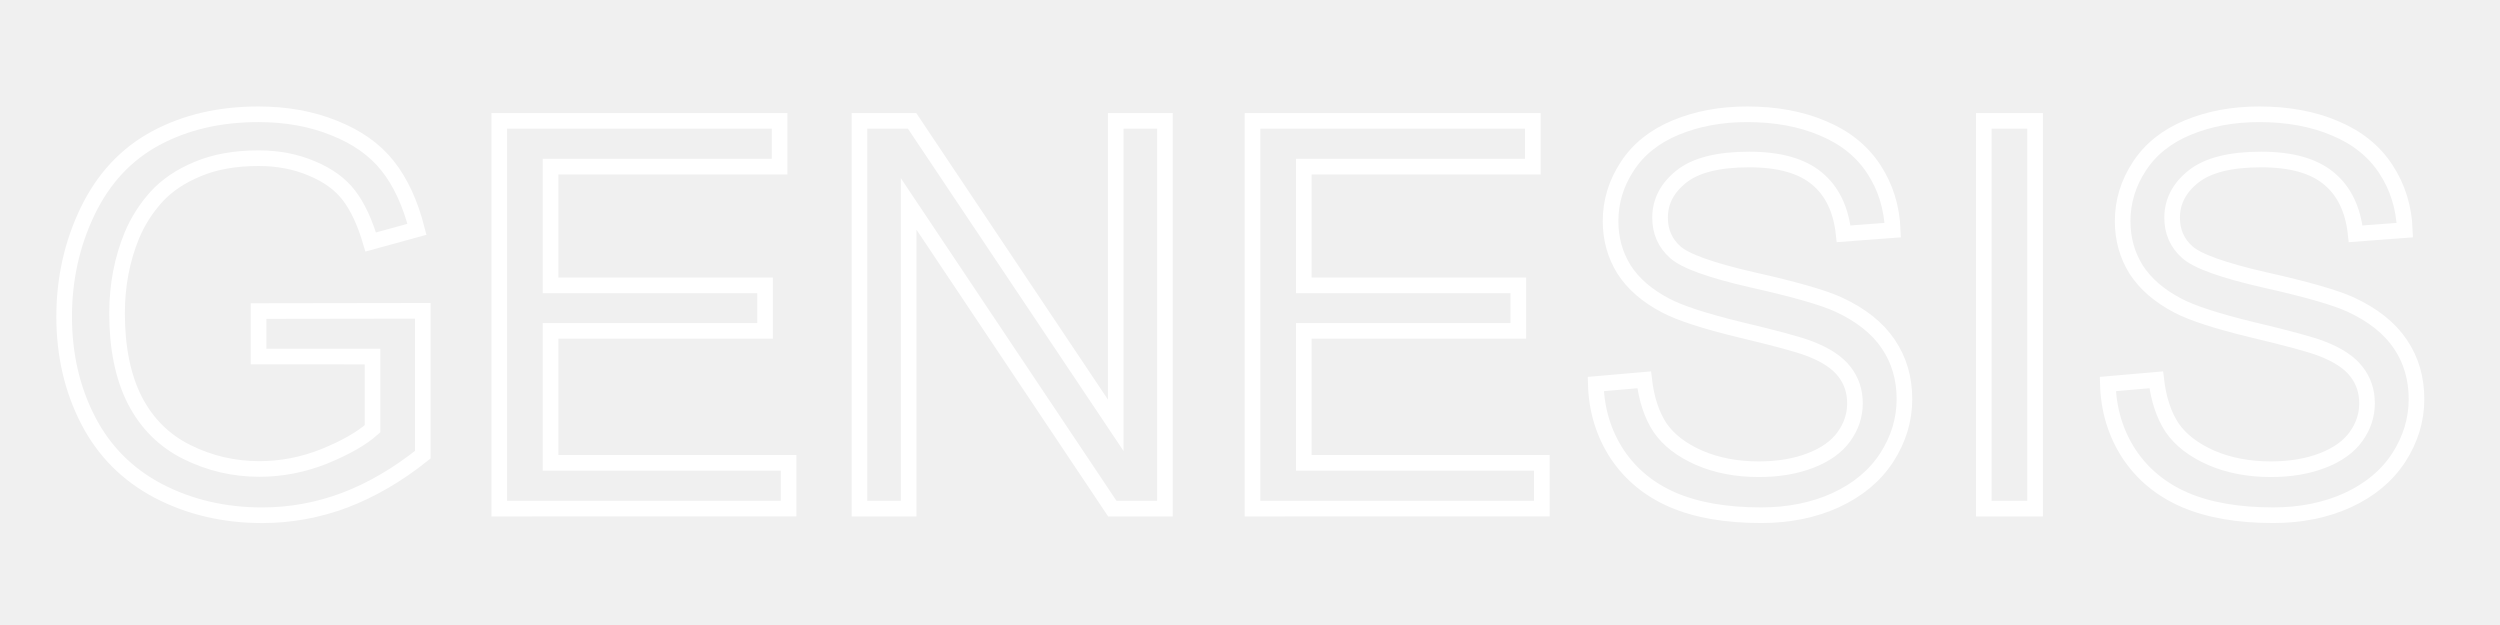
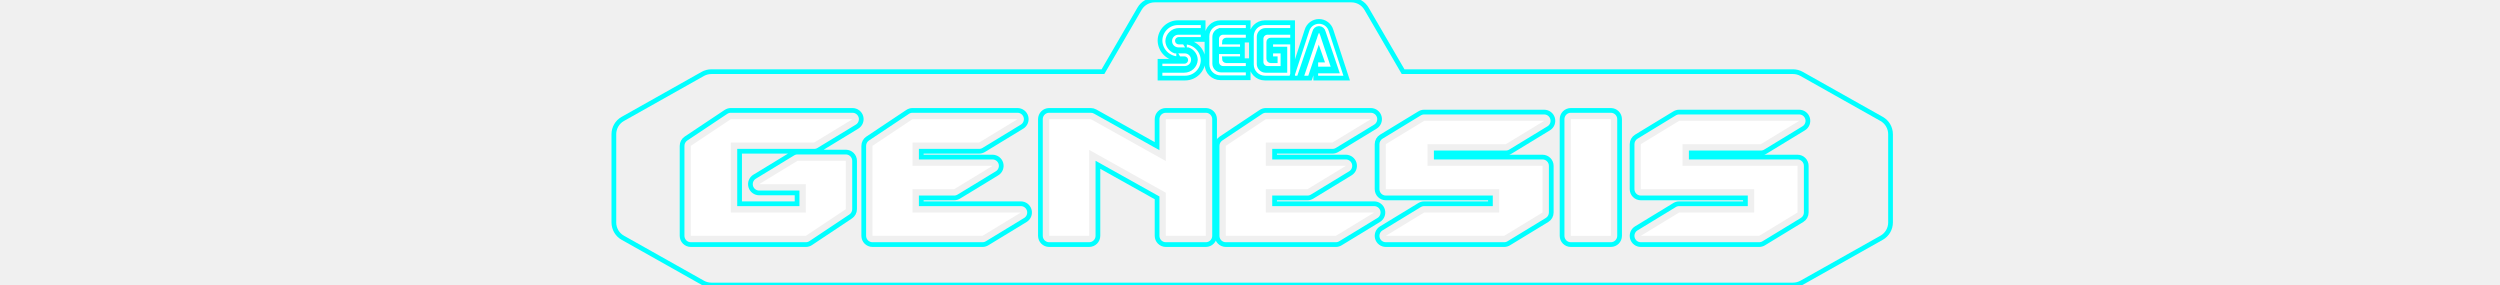
- <svg xmlns="http://www.w3.org/2000/svg" width="80" height="20" viewBox="0 0 80 20" version="1.1" id="svg3739">
-   <defs id="defs3733" />
-   <g id="layer1" transform="translate(0,2)" />
-   <g id="layer2" transform="translate(0,2)" />
-   <g aria-label="GENESIS" style="font-style:normal;font-variant:normal;font-weight:normal;font-stretch:normal;font-size:21.333px;line-height:1.25;font-family:Arial;-inkscape-font-specification:Arial;letter-spacing:0px;word-spacing:0px;fill:none;fill-opacity:1;stroke:#ffffff;stroke-width:0.5;stroke-miterlimit:4;stroke-dasharray:none;stroke-opacity:1" id="text4643">
-     <path d="M 8.274,11.409 V 9.954 l 5.256,-0.008 v 4.604 q -1.21,0.965 -2.497,1.456 -1.286,0.482 -2.641,0.482 -1.828,0 -3.326,-0.779 -1.49,-0.787 -2.251,-2.268 -0.762,-1.481 -0.762,-3.309 0,-1.811 0.753,-3.377 0.762,-1.574 2.184,-2.336 1.422,-0.762 3.275,-0.762 1.346,0 2.429,0.44 1.092,0.432 1.71,1.21 0.618,0.779 0.939,2.031 l -1.481,0.406 Q 11.583,6.797 11.168,6.255 10.754,5.713 9.983,5.392 9.213,5.062 8.274,5.062 q -1.126,0 -1.947,0.347 Q 5.506,5.747 4.998,6.306 4.499,6.864 4.22,7.533 3.746,8.684 3.746,10.03 q 0,1.659 0.567,2.776 0.576,1.117 1.667,1.659 1.092,0.542 2.319,0.542 1.066,0 2.082,-0.406 1.016,-0.415 1.54,-0.88 v -2.311 z" style="font-size:17.333px;fill:none;fill-opacity:1;stroke:#ffffff;stroke-width:0.5;stroke-miterlimit:4;stroke-dasharray:none;stroke-opacity:1" id="path5291" />
-     <path d="M 15.976,16.276 V 3.868 h 8.971 v 1.464 h -7.329 v 3.8 h 6.864 V 10.588 h -6.864 v 4.223 h 7.617 v 1.464 z" style="font-size:17.333px;fill:none;fill-opacity:1;stroke:#ffffff;stroke-width:0.5;stroke-miterlimit:4;stroke-dasharray:none;stroke-opacity:1" id="path5293" />
-     <path d="M 27.503,16.276 V 3.868 h 1.684 l 6.517,9.742 V 3.868 h 1.574 V 16.276 H 35.594 L 29.077,6.526 V 16.276 Z" style="font-size:17.333px;fill:none;fill-opacity:1;stroke:#ffffff;stroke-width:0.5;stroke-miterlimit:4;stroke-dasharray:none;stroke-opacity:1" id="path5295" />
-     <path d="M 40.08,16.276 V 3.868 h 8.971 v 1.464 h -7.329 v 3.8 h 6.864 V 10.588 h -6.864 v 4.223 h 7.617 v 1.464 z" style="font-size:17.333px;fill:none;fill-opacity:1;stroke:#ffffff;stroke-width:0.5;stroke-miterlimit:4;stroke-dasharray:none;stroke-opacity:1" id="path5297" />
-     <path d="m 51.065,12.289 1.549,-0.135 q 0.11,0.931 0.508,1.532 0.406,0.592 1.253,0.965 0.846,0.364 1.904,0.364 0.939,0 1.659,-0.279 0.719,-0.279 1.066,-0.762 0.355,-0.491 0.355,-1.066 0,-0.584 -0.339,-1.016 -0.339,-0.44 -1.117,-0.736 -0.499,-0.195 -2.209,-0.601 -1.71,-0.415 -2.395,-0.779 -0.889,-0.465 -1.329,-1.151 -0.432,-0.694 -0.432,-1.549 0,-0.939 0.533,-1.752 0.533,-0.821 1.557,-1.244 1.024,-0.423 2.277,-0.423 1.38,0 2.429,0.449 1.058,0.44 1.625,1.303 0.567,0.863 0.609,1.955 L 58.996,7.482 Q 58.869,6.306 58.133,5.705 57.405,5.104 55.974,5.104 q -1.49,0 -2.175,0.55 -0.677,0.542 -0.677,1.312 0,0.669 0.482,1.1 0.474,0.432 2.471,0.889 2.006,0.449 2.751,0.787 1.083,0.499 1.6,1.27 0.516,0.762 0.516,1.76 0,0.99 -0.567,1.87 -0.567,0.872 -1.633,1.363 -1.058,0.482 -2.387,0.482 -1.684,0 -2.827,-0.491 -1.134,-0.491 -1.786,-1.473 -0.643,-0.99 -0.677,-2.234 z" style="font-size:17.333px;fill:none;fill-opacity:1;stroke:#ffffff;stroke-width:0.5;stroke-miterlimit:4;stroke-dasharray:none;stroke-opacity:1" id="path5299" />
-     <path d="M 63.481,16.276 V 3.868 h 1.642 V 16.276 Z" style="font-size:17.333px;fill:none;fill-opacity:1;stroke:#ffffff;stroke-width:0.5;stroke-miterlimit:4;stroke-dasharray:none;stroke-opacity:1" id="path5301" />
-     <path d="m 67.451,12.289 1.549,-0.135 q 0.11,0.931 0.508,1.532 0.406,0.592 1.253,0.965 0.846,0.364 1.904,0.364 0.939,0 1.659,-0.279 0.719,-0.279 1.066,-0.762 0.355,-0.491 0.355,-1.066 0,-0.584 -0.339,-1.016 Q 75.068,11.452 74.289,11.155 73.79,10.961 72.08,10.554 70.371,10.14 69.685,9.776 68.797,9.31 68.356,8.625 67.925,7.931 67.925,7.076 q 0,-0.939 0.533,-1.752 0.533,-0.821 1.557,-1.244 1.024,-0.423 2.277,-0.423 1.38,0 2.429,0.449 1.058,0.44 1.625,1.303 0.567,0.863 0.609,1.955 L 75.381,7.482 Q 75.254,6.306 74.518,5.705 73.79,5.104 72.36,5.104 q -1.49,0 -2.175,0.55 -0.677,0.542 -0.677,1.312 0,0.669 0.482,1.1 0.474,0.432 2.471,0.889 2.006,0.449 2.751,0.787 1.083,0.499 1.6,1.27 0.516,0.762 0.516,1.76 0,0.99 -0.567,1.87 -0.567,0.872 -1.633,1.363 -1.058,0.482 -2.387,0.482 -1.684,0 -2.827,-0.491 -1.134,-0.491 -1.786,-1.473 -0.643,-0.99 -0.677,-2.234 z" style="font-size:17.333px;fill:none;fill-opacity:1;stroke:#ffffff;stroke-width:0.5;stroke-miterlimit:4;stroke-dasharray:none;stroke-opacity:1" id="path5303" />
+ <svg xmlns="http://www.w3.org/2000/svg" xmlns:xlink="http://www.w3.org/1999/xlink" id="Layer_1" data-name="Layer 1" viewBox="0 0 1000 114" version="1.1">
+   <defs id="defs43">
+     <linearGradient id="linear-gradient" x1="524.723" y1="-123" x2="524.723" y2="-222" gradientTransform="matrix(1, 0, 0, -1, -24.5, -115.5)" gradientUnits="userSpaceOnUse">
+       <stop offset="0" stop-color="#d9dde9" id="stop2" />
+       <stop offset="0.39" stop-color="#777489" id="stop4" />
+       <stop offset="0.98" stop-color="#d9dde9" id="stop6" />
+     </linearGradient>
+     <linearGradient id="linear-gradient-2" x1="552.05" y1="-87.698" x2="552.05" y2="-378.055" xlink:href="#linear-gradient" />
+     <linearGradient id="linear-gradient-3" x1="446.038" y1="-157.038" x2="494.834" y2="-205.834" gradientTransform="matrix(1, 0, 0, -1, -24.5, -115.5)" gradientUnits="userSpaceOnUse">
+       <stop offset="0" id="stop10" />
+       <stop offset="0.11" stop-color="#181c4e" id="stop12" />
+       <stop offset="0.22" stop-color="#181818" id="stop14" />
+       <stop offset="0.34" stop-color="#181c4e" id="stop16" />
+       <stop offset="0.47" id="stop18" />
+       <stop offset="0.59" stop-color="#181c4e" id="stop20" />
+       <stop offset="0.72" id="stop22" />
+       <stop offset="0.84" stop-color="#181c4e" id="stop24" />
+       <stop offset="0.98" id="stop26" />
+     </linearGradient>
+     <linearGradient id="linear-gradient-4" x1="643.128" y1="-167.665" x2="694.554" y2="-222.371" xlink:href="#linear-gradient-3" />
+     <linearGradient id="linear-gradient-5" x1="514.551" y1="-157.217" x2="563.916" y2="-206.582" xlink:href="#linear-gradient-3" />
+     <linearGradient id="linear-gradient-6" x1="373.218" y1="-157.218" x2="422.583" y2="-206.582" xlink:href="#linear-gradient-3" />
+     <linearGradient id="linear-gradient-7" x1="308.192" y1="-161.525" x2="356.809" y2="-210.142" xlink:href="#linear-gradient-3" />
+     <linearGradient id="linear-gradient-8" x1="580.518" y1="-156.851" x2="630.024" y2="-206.357" xlink:href="#linear-gradient-3" />
+     <linearGradient id="linear-gradient-9" x1="682.518" y1="-156.852" x2="732.024" y2="-206.357" xlink:href="#linear-gradient-3" />
+     <linearGradient id="linear-gradient-10" x1="524.723" y1="-126.5" x2="524.723" y2="-218.5" xlink:href="#linear-gradient" />
+     <linearGradient id="linear-gradient-11" x1="448.484" y1="-159.484" x2="493.229" y2="-204.229" xlink:href="#linear-gradient-3" />
+     <linearGradient id="linear-gradient-12" x1="645.513" y1="-170.203" x2="690.011" y2="-217.539" xlink:href="#linear-gradient-3" />
+     <linearGradient id="linear-gradient-13" x1="517.643" y1="-160.309" x2="561.911" y2="-204.578" xlink:href="#linear-gradient-3" />
+     <linearGradient id="linear-gradient-14" x1="376.31" y1="-160.31" x2="420.578" y2="-204.578" xlink:href="#linear-gradient-3" />
+     <linearGradient id="linear-gradient-15" x1="310.667" y1="-164" x2="354.333" y2="-207.667" xlink:href="#linear-gradient-3" />
+     <linearGradient id="linear-gradient-16" x1="583.473" y1="-159.806" x2="628.073" y2="-204.406" xlink:href="#linear-gradient-3" />
+     <linearGradient id="linear-gradient-17" x1="685.473" y1="-159.807" x2="730.073" y2="-204.406" xlink:href="#linear-gradient-3" />
+   </defs>
+   <g id="g978">
+     <path style="fill:none;stroke:#00ffff;stroke-width:1.89;stroke-miterlimit:4;stroke-dasharray:none;stroke-opacity:1" id="path51" d="M 540.547,-1.7626986e-6 H 461.88 C 459.387,-2.1762699e-5 457.082,1.326 455.829,3.482 L 441.186,28.667 H 284.547 c -1.202,7e-6 -2.384,0.31 -3.432,0.899 l -32,18 c -2.204,1.24 -3.568,3.572 -3.568,6.101 V 89 c -3e-5,2.529 1.364,4.861 3.568,6.101 l 32,18 c 1.048,0.589 2.23,0.899 3.432,0.899 H 717.214 c 1.202,0 2.384,-0.31 3.432,-0.899 l 32,-18 c 2.204,-1.24 3.568,-3.572 3.568,-6.101 V 53.667 c 3e-5,-2.529 -1.364,-4.861 -3.568,-6.101 l -32,-18 c -1.048,-0.589 -2.23,-0.899 -3.432,-0.899 H 561.241 L 546.599,3.482 C 545.345,1.326 543.04,8.2373014e-6 540.547,-1.7626986e-6 Z" />
+     <path style="fill:none;fill-opacity:1" id="path53" fill="#c2c4d2" d="M283.887,106.5a3.505,3.505,0,0,1-1.712-.447l-28.22-15.833a3.502,3.502,0,0,1-1.788-3.053V55.5a3.5,3.5,0,0,1,1.788-3.052l28.22-15.833a3.5,3.5,0,0,1,1.712-.448H444.767L460.421,9.241A3.5,3.5,0,0,1,463.447,7.5H537a3.498,3.498,0,0,1,3.025,1.741L555.681,36.166H716.56a3.503,3.503,0,0,1,1.713.448l28.221,15.833A3.5,3.5,0,0,1,748.28,55.5V87.167a3.502,3.502,0,0,1-1.787,3.053l-28.221,15.833a3.508,3.508,0,0,1-1.713.447ZM702.686,90.833,715.5,83.033V69.833H673a3.5,3.5,0,0,1-3.5-3.5V57.666a3.5,3.5,0,0,1,3.5-3.5h30.352l3.833-2.333H672.648L659.833,59.634V72.167h41.834a3.5,3.5,0,0,1,3.5,3.5V85a3.5,3.5,0,0,1-3.5,3.5H672.648l-3.833,2.333Zm-61.853,0V51.166h-9V90.833Zm-40.147,0L613.5,83.033V69.833H571a3.5,3.5,0,0,1-3.5-3.5V57.666a3.5,3.5,0,0,1,3.5-3.5h30.352l3.833-2.333H570.648L557.833,59.634V72.167h41.834a3.5,3.5,0,0,1,3.5,3.5V85a3.5,3.5,0,0,1-3.5,3.5H570.648l-3.833,2.333Zm-67.334,0,3.833-2.333H506.333a3.5,3.5,0,0,1-3.5-3.5V75.667a3.501,3.501,0,0,1,3.5-3.5h15.686l3.834-2.334H506.333a3.5,3.5,0,0,1-3.5-3.5V57a3.5,3.5,0,0,1,3.5-3.5h25.686l3.833-2.333h-28.459l-13.559,9.04V90.833Zm-54.518,0V51.166h-9V64.427a3.5,3.5,0,0,1-5.207,3.056L435.422,51.166H423.166V90.833h9V59.954a3.5,3.5,0,0,1,5.208-3.055l30.667,17.139a3.501,3.501,0,0,1,1.792,3.056V90.833Zm-86.815,0,3.833-2.333H365a3.5,3.5,0,0,1-3.5-3.5V75.667a3.5,3.5,0,0,1,3.5-3.5h15.685l3.834-2.334H365a3.5,3.5,0,0,1-3.5-3.5V57a3.5,3.5,0,0,1,3.5-3.5h25.685l3.833-2.333h-28.459L352.5,60.206V90.833Zm-70.745,0L334.833,81.794V67.833h-14.852l-3.834,2.334h6.186a3.5,3.5,0,0,1,3.5,3.5V85a3.5,3.5,0,0,1-3.5,3.5h-30a3.5,3.5,0,0,1-3.5-3.5V57a3.5,3.5,0,0,1,3.5-3.5h32.352l3.833-2.333H293.393l-13.56,9.04V90.833ZM527.512,27.694q.114.041.223.09l-.125-.377Z" />
+     <path style="fill:none;stroke:#00ffff;stroke-opacity:1;stroke-width:1.89;stroke-miterlimit:4;stroke-dasharray:none" id="path105" fill="url(#linear-gradient-3)" d="M466.333,97.833a3.5,3.5,0,0,1-3.5-3.5V79.147l-23.667-13.228V94.333a3.5,3.5,0,0,1-3.5,3.5h-16a3.5,3.5,0,0,1-3.5-3.5V47.666a3.5,3.5,0,0,1,3.5-3.5h16.667a3.499,3.499,0,0,1,1.707.444l24.793,13.851V47.666a3.5,3.5,0,0,1,3.5-3.5h16a3.5,3.5,0,0,1,3.5,3.5V94.333a3.5,3.5,0,0,1-3.5,3.5Z" />
+     <path style="fill:none;stroke:#00ffff;stroke-width:1.89;stroke-miterlimit:4;stroke-dasharray:none;stroke-opacity:1" d="m 628.333,44.166 h 16 c 1.939,0 3.5,1.561 3.5,3.5 V 94.333 c 0,1.939 -1.561,3.5 -3.5,3.5 h -16 c -1.939,0 -3.5,-1.561 -3.5,-3.5 V 47.666 c 0,-1.939 1.561,-3.5 3.5,-3.5 z" id="rect109" />
+     <path style="fill:none;stroke:#00ffff;stroke-opacity:1;stroke-width:1.89;stroke-miterlimit:4;stroke-dasharray:none" id="path113" fill="url(#linear-gradient-5)" d="M490.333,97.833a3.5,3.5,0,0,1-3.5-3.5v-36a3.5,3.5,0,0,1,1.559-2.912L504.392,44.754a3.499,3.499,0,0,1,1.941-.588h42a3.5,3.5,0,0,1,1.82,6.49l-15.333,9.333A3.502,3.502,0,0,1,533,60.5H509.833v2.333h28.5a3.5,3.5,0,0,1,1.82,6.489l-15.333,9.334A3.502,3.502,0,0,1,523,79.167H509.833V81.5h39.834a3.5,3.5,0,0,1,1.819,6.49l-15.334,9.333a3.504,3.504,0,0,1-1.819.51Z" />
+     <path style="fill:none;stroke:#00ffff;stroke-opacity:1;stroke-width:1.89;stroke-miterlimit:4;stroke-dasharray:none" id="path117" fill="url(#linear-gradient-6)" d="M349,97.833a3.5,3.5,0,0,1-3.5-3.5v-36a3.5,3.5,0,0,1,1.559-2.912l16-10.667A3.499,3.499,0,0,1,365,44.166h42a3.5,3.5,0,0,1,1.82,6.49l-15.334,9.333A3.498,3.498,0,0,1,391.666,60.5H368.5v2.333H397a3.5,3.5,0,0,1,1.82,6.489l-15.334,9.334a3.498,3.498,0,0,1-1.82.511H368.5V81.5h39.833a3.5,3.5,0,0,1,1.82,6.489l-15.334,9.333A3.498,3.498,0,0,1,393,97.833Z" />
+     <path style="fill:none;fill-opacity:1;stroke:#00ffff;stroke-opacity:1;stroke-width:1.89;stroke-miterlimit:4;stroke-dasharray:none" id="path121" fill="url(#linear-gradient-7)" d="M276.333,97.833a3.5,3.5,0,0,1-3.5-3.5v-36a3.5,3.5,0,0,1,1.559-2.912l16-10.667a3.499,3.499,0,0,1,1.941-.588H341a3.5,3.5,0,0,1,1.82,6.49l-15.334,9.333A3.498,3.498,0,0,1,325.666,60.5h-29.833v21h23V77.167h-15.167a3.5,3.5,0,0,1-1.82-6.489l15.333-9.334A3.498,3.498,0,0,1,319,60.833h19.333a3.5,3.5,0,0,1,3.5,3.5V83.667a3.501,3.501,0,0,1-1.559,2.912l-16,10.666a3.497,3.497,0,0,1-1.941.588Z" />
+     <path style="fill:none;stroke:#00ffff;stroke-opacity:1;stroke-width:1.89;stroke-miterlimit:4;stroke-dasharray:none" id="path125" fill="url(#linear-gradient-8)" d="M554.333,97.833a3.5,3.5,0,0,1-1.819-6.49l15.334-9.333A3.504,3.504,0,0,1,569.667,81.5h26.5V79.167H554.333a3.5,3.5,0,0,1-3.5-3.5V57.666a3.499,3.499,0,0,1,1.681-2.99l15.334-9.333a3.496,3.496,0,0,1,1.819-.51h48a3.5,3.5,0,0,1,1.819,6.49l-15.334,9.333a3.496,3.496,0,0,1-1.819.511H574.5v1.666H617a3.5,3.5,0,0,1,3.5,3.5V85a3.498,3.498,0,0,1-1.681,2.989l-15.333,9.333a3.496,3.496,0,0,1-1.819.511Z" />
+     <path style="fill:none;stroke:#00ffff;stroke-opacity:1;stroke-width:1.89;stroke-miterlimit:4;stroke-dasharray:none" fill="url(#linear-gradient-9)" id="path129" d="M656.333,97.833a3.5,3.5,0,0,1-1.819-6.49l15.334-9.333A3.504,3.504,0,0,1,671.667,81.5h26.5V79.167H656.333a3.5,3.5,0,0,1-3.5-3.5V57.666a3.499,3.499,0,0,1,1.681-2.99l15.334-9.333a3.496,3.496,0,0,1,1.819-.51h48a3.5,3.5,0,0,1,1.819,6.49l-15.334,9.333a3.496,3.496,0,0,1-1.819.511H676.5v1.666H719a3.5,3.5,0,0,1,3.5,3.5V85a3.498,3.498,0,0,1-1.681,2.989l-15.333,9.333a3.496,3.496,0,0,1-1.819.511Z" />
+     <path id="path5" d="M 251.667,53.667 V 89 l 32,18 h 432.667 l 32,-18 V 53.667 l -32,-18 h -160 L 539.667,7 H 461 L 444.333,35.667 H 283.667 Z m 168,-6 h 16.667 l 30,16.76 v -16.76 h 16 v 46.667 h -16 v -17.24 L 435.667,59.954 v 34.379 h -16 z M 628.333,94.333 V 47.667 h 16 v 46.667 z m -138,0 v -36 l 16,-10.667 h 42 L 533,57 h -26.667 v 9.333 h 32 L 523,75.667 H 506.333 V 85 h 43.333 l -15.333,9.333 z m -141.333,0 v -36 l 16,-10.667 h 42 L 391.667,57 H 365 v 9.333 h 32 l -15.333,9.333 H 365 V 85 h 43.333 L 393,94.333 Z m -10.667,-30 v 19.333 l -16,10.667 h -46 v -36 l 16,-10.667 H 341 L 325.667,57 h -33.333 v 28 h 30 V 73.667 H 303.667 L 319,64.333 Z M 617,85 601.667,94.333 H 554.333 L 569.667,85 h 30 v -9.333 h -45.333 v -18 l 15.333,-9.333 h 48 l -15.333,9.333 H 571 v 8.667 h 46 z m 102,0 -15.333,9.333 H 656.333 L 671.667,85 h 30 v -9.333 h -45.333 v -18 l 15.333,-9.333 h 48 l -15.333,9.333 H 673 v 8.667 h 46 z" style="fill:none" />
+     <path id="path14" d="M 553.667,39.667 537,11 H 463.447 L 446.78,39.667 H 283.887 L 255.667,55.5 V 87.167 L 283.887,103 H 716.56 L 744.78,87.167 V 55.5 L 716.56,39.667 Z m -134,8 h 16.667 l 30,16.76 v -16.76 h 16 v 46.667 h -16 v -17.24 L 435.667,59.954 v 34.379 h -16 z M 628.333,94.333 V 47.667 h 16 v 46.667 z m -138,0 v -36 l 16,-10.667 h 42 L 533,57 h -26.667 v 9.333 h 32 L 523,75.667 H 506.333 V 85 h 43.333 l -15.333,9.333 z m -141.333,0 v -36 l 16,-10.667 h 42 L 391.667,57 H 365 v 9.333 h 32 l -15.333,9.333 H 365 V 85 h 43.333 L 393,94.333 Z m -10.667,-30 v 19.333 l -16,10.667 h -46 v -36 l 16,-10.667 H 341 L 325.667,57 h -33.333 v 28 h 30 V 73.667 H 303.667 L 319,64.333 Z M 617,85 601.667,94.333 H 554.333 L 569.667,85 h 30 v -9.333 h -45.333 v -18 l 15.333,-9.333 h 48 l -15.333,9.333 H 571 v 8.667 h 46 z m 102,0 -15.333,9.333 H 656.333 L 671.667,85 h 30 v -9.333 h -45.333 v -18 l 15.333,-9.333 h 48 l -15.333,9.333 H 673 v 8.667 h 46 z" style="fill:none" />
+     <path id="path16" d="m 522.773,12.198 -6.247,19.033 h 3.087 l 6.261,-18.38 a 1.748,1.748 0 0 1 3.447,0 l 5.293,15.547 h -8.307 v 2.833 h 12.36 l -6.247,-19.033 a 5.018,5.018 0 0 0 -9.647,0 z m 3.66,11.82 1.093,-3.247 1.14,3.247 z m -0.453,-9.32 -5.593,16.533 h 3.607 l 2.313,-6.853 v 3.24 h 7.267 l -4.314,-12.92 c -0.219,-0.72 -0.873,-2.787 -1.64,-2.787 -0.773,0 -1.426,2.067 -1.639,2.787 z m -19.753,-2.527 h 10.814 V 9.078 h -11.073 a 5.412,5.412 0 0 0 -5.407,5.413 v 11.333 a 5.406,5.406 0 0 0 5.407,5.407 h 11.073 v -14.427 h -8.754 v 2.833 h 5.66 v 8.5 h -7.72 a 2.57,2.57 0 0 1 -2.573,-2.573 v -10.82 a 2.57,2.57 0 0 1 2.573,-2.573 z m 2.06,8.24 v 3.093 h 1.8 v 0.773 h -1.8 a 0.774,0.774 0 0 1 -0.773,-0.773 v -6.7 a 0.774,0.774 0 0 1 0.773,-0.773 h 8.754 v -3.087 h -10.041 a 2.576,2.576 0 0 0 -2.58,2.573 v 9.273 a 2.576,2.576 0 0 0 2.58,2.573 h 6.18 v -6.953 z m -19.827,-8.24 h 10.813 V 9.078 h -11.073 a 5.412,5.412 0 0 0 -5.407,5.413 v 11.207 a 5.412,5.412 0 0 0 5.407,5.413 h 11.073 v -3.093 h -10.813 a 2.575,2.575 0 0 1 -2.573,-2.573 v -10.7 a 2.575,2.575 0 0 1 2.573,-2.573 z m 8.493,7.467 v -2.833 h -7.207 a 0.774,0.774 0 0 1 0.773,-0.773 h 8.753 v -3.087 h -10.04 a 2.575,2.575 0 0 0 -2.573,2.573 v 4.12 h 10.293 z m 0,1.033 v 2.833 h -7.207 a 0.774,0.774 0 0 0 0.773,0.773 h 8.753 v 3.087 h -10.04 a 2.575,2.575 0 0 1 -2.573,-2.573 v -4.12 h 10.293 z m -26.46,3.86 h -6.493 v 2.833 h 10.04 a 3.478,3.478 0 0 0 -0.127,-6.953 h -3.907 a 4.455,4.455 0 0 1 -2.92,-3.993 4.475,4.475 0 0 1 4.507,-4.247 h 9.66 V 9.078 h -10.047 a 7.213,7.213 0 0 0 -7.207,7.213 7.435,7.435 0 0 0 7.467,7.213 v -0.033 l 0.02,0.033 h 2.3 a 0.513,0.513 0 0 1 0,1.027 h -3.293 z m 4.26,-8.753 h 6.5 v -2.833 h -10.047 a 3.478,3.478 0 0 0 0.133,6.953 h 3.907 a 4.456,4.456 0 0 1 2.913,3.993 4.475,4.475 0 0 1 -4.507,4.247 h -9.653 v 3.093 h 10.04 a 7.214,7.214 0 0 0 7.213,-7.213 7.439,7.439 0 0 0 -7.467,-7.213 v 0.04 l -0.027,-0.04 h -2.293 a 0.513,0.513 0 0 1 0,-1.027 h 3.287 z" style="fill:#ffffff;stroke:#00ffff;stroke-opacity:1;stroke-width:1.89;stroke-miterlimit:4;stroke-dasharray:none;fill-opacity:1" />
+     <path style="fill:#ffffff;fill-opacity:1" d="m 482.333,47.667 v 46.666 h -16 V 77.093 L 435.667,59.954 v 34.379 h -16 V 47.667 h 16.666 l 30,16.76 v -16.76 z" id="polygon37" />
+     <path style="fill:#ffffff;fill-opacity:1" d="m 628.333,47.667 h 16 v 46.667 h -16 z" id="rect58" />
+     <path style="fill:#ffffff;fill-opacity:1" d="m 533,57 h -26.667 v 9.333 h 32 L 523,75.667 H 506.333 V 85 h 43.334 l -15.334,9.333 h -44 v -36 l 16,-10.666 h 42 z" id="polygon79" />
+     <path style="fill:#ffffff;fill-opacity:1" d="M 391.667,57 H 365 v 9.333 h 32 l -15.333,9.334 H 365 V 85 h 43.333 L 393,94.333 h -44 v -36 l 16,-10.666 h 42 z" id="polygon100" />
+     <path style="fill:#ffffff;fill-opacity:1" d="m 276.333,58.333 16,-10.666 H 341 L 325.667,57 h -33.334 v 28 h 30 V 73.667 H 303.667 L 319,64.333 h 19.333 v 19.334 l -16,10.666 h -46 z" id="polygon121" />
+     <path style="fill:#ffffff;fill-opacity:1" d="m 599.667,85 v -9.333 h -45.334 v -18 l 15.334,-9.334 h 48 l -15.334,9.334 H 571 v 8.666 h 46 V 85 l -15.333,9.333 H 554.333 L 569.667,85 Z" id="polygon142" />
+     <path style="fill:#ffffff;fill-opacity:1" d="m 701.667,85 v -9.333 h -45.334 v -18 l 15.334,-9.334 h 48 l -15.334,9.334 H 673 v 8.666 h 46 V 85 l -15.333,9.333 H 656.333 L 671.667,85 Z" id="polygon163" />
  </g>
</svg>
